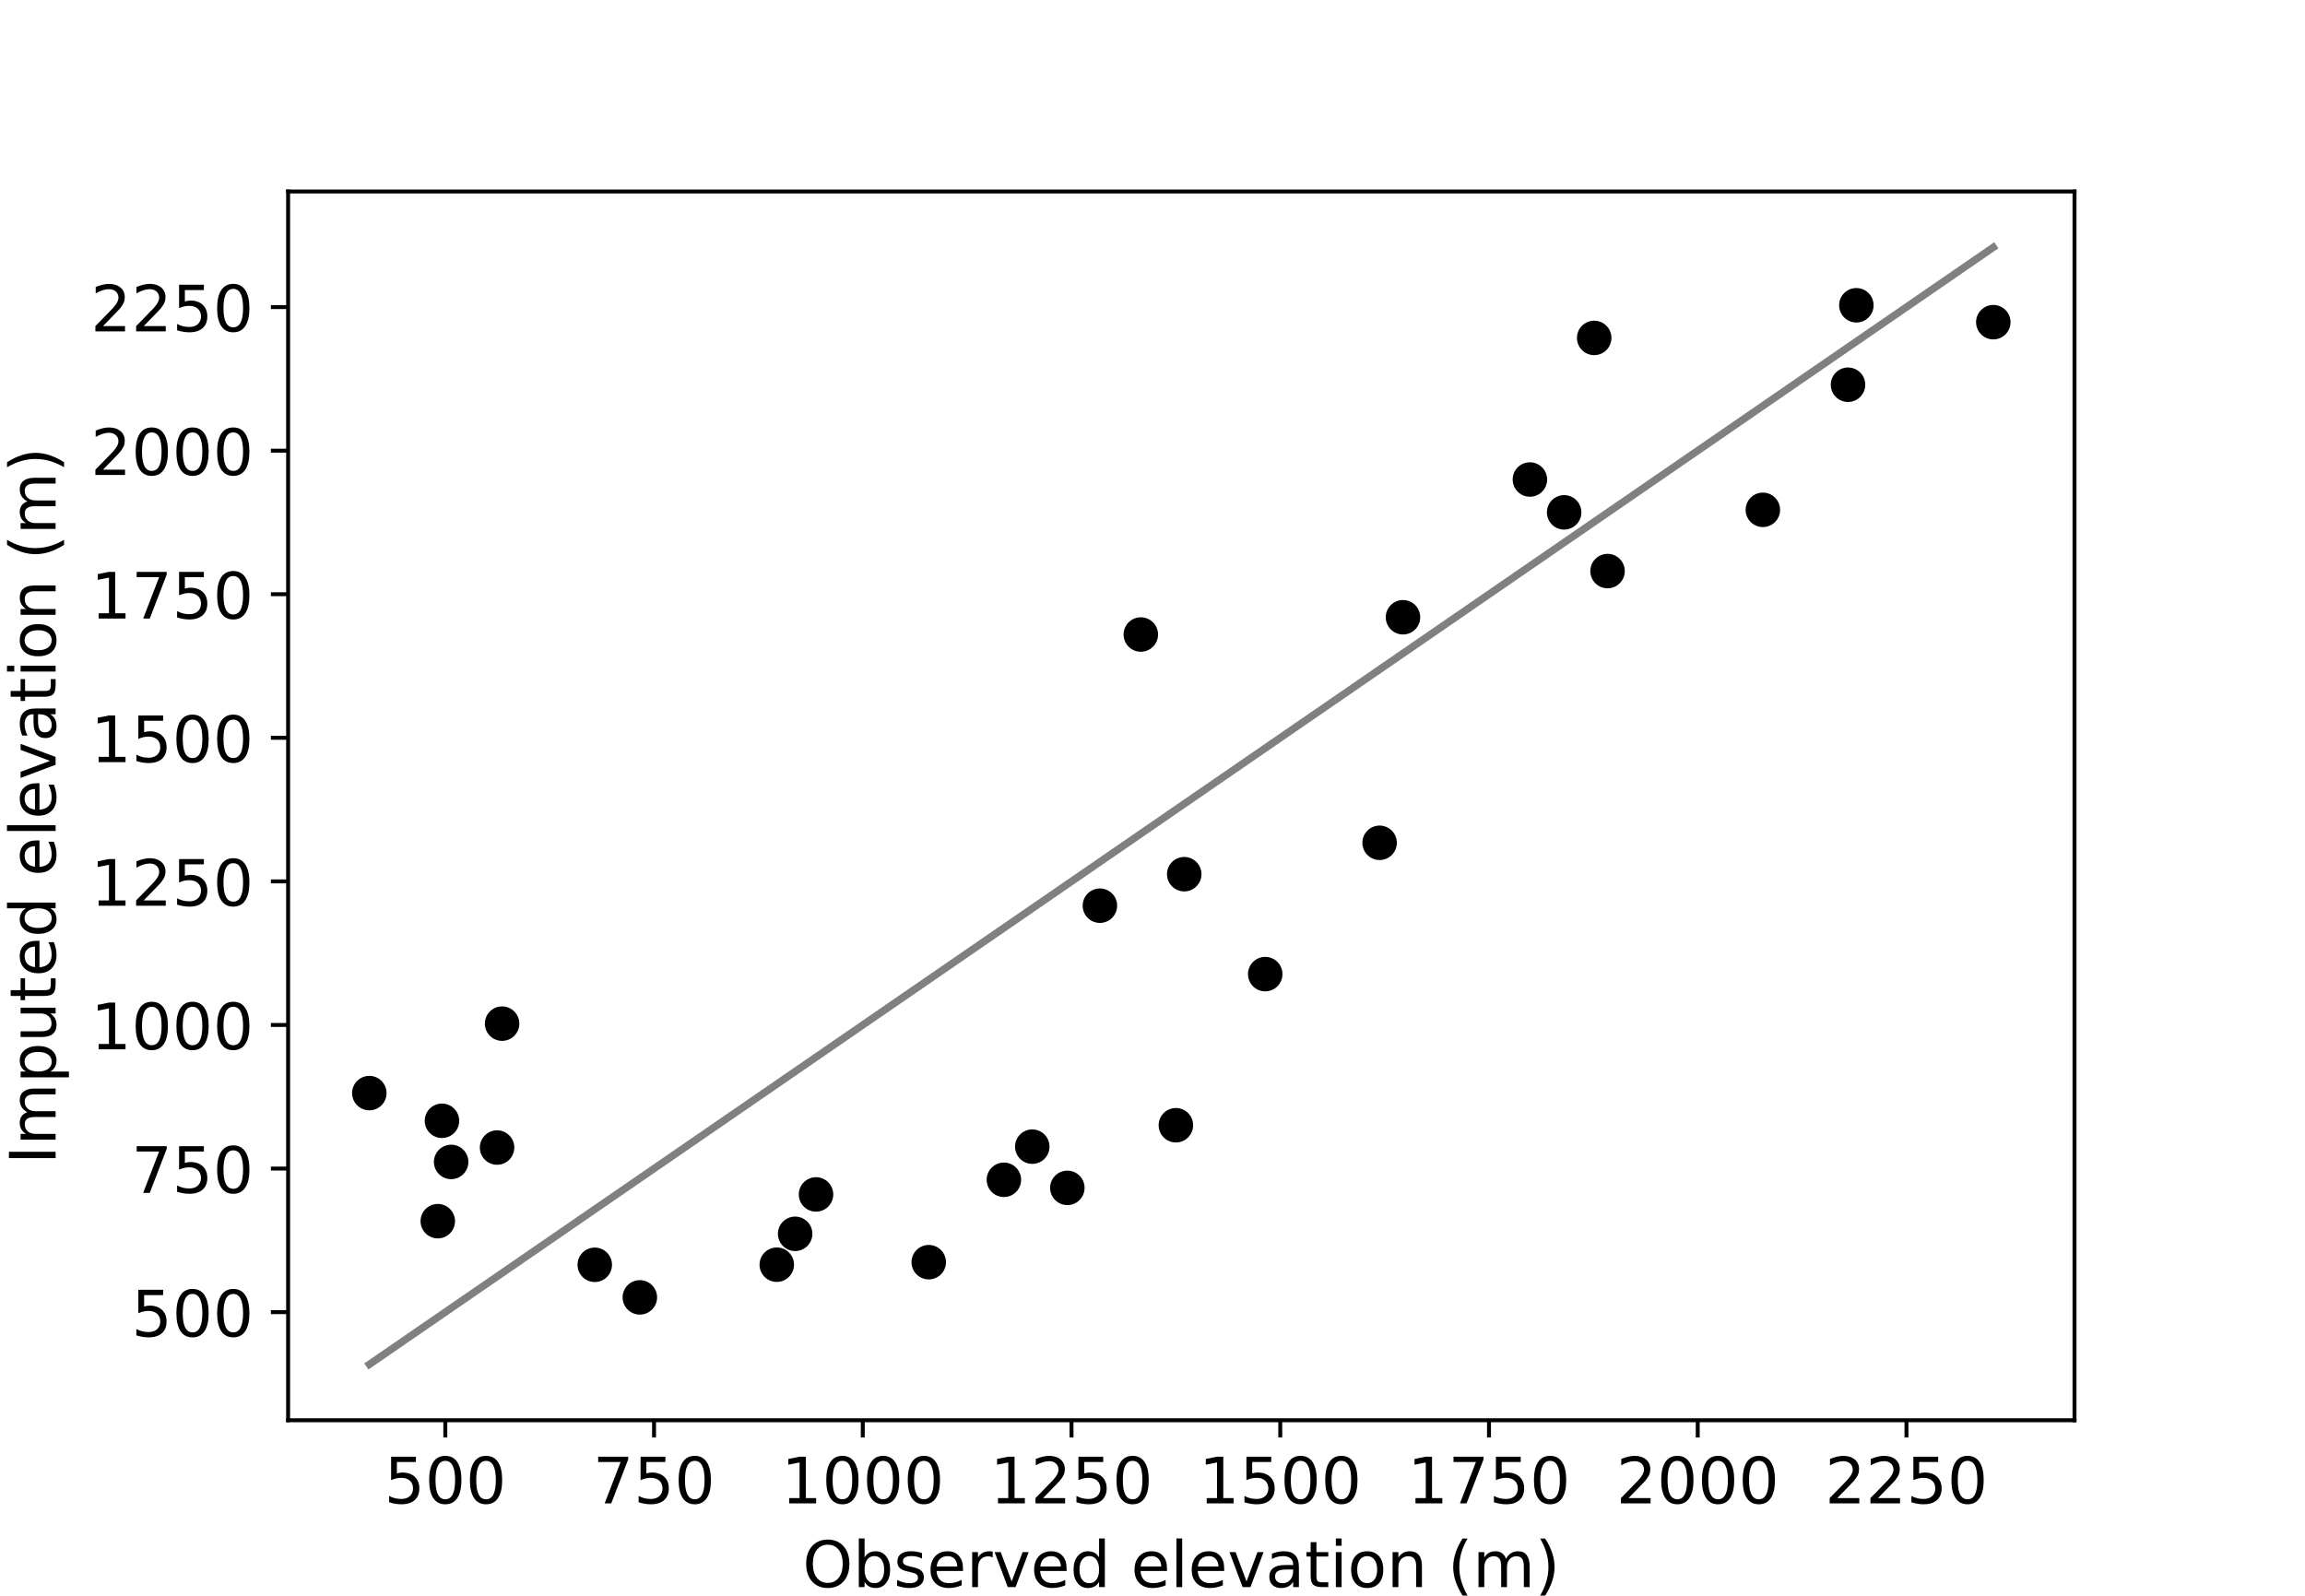
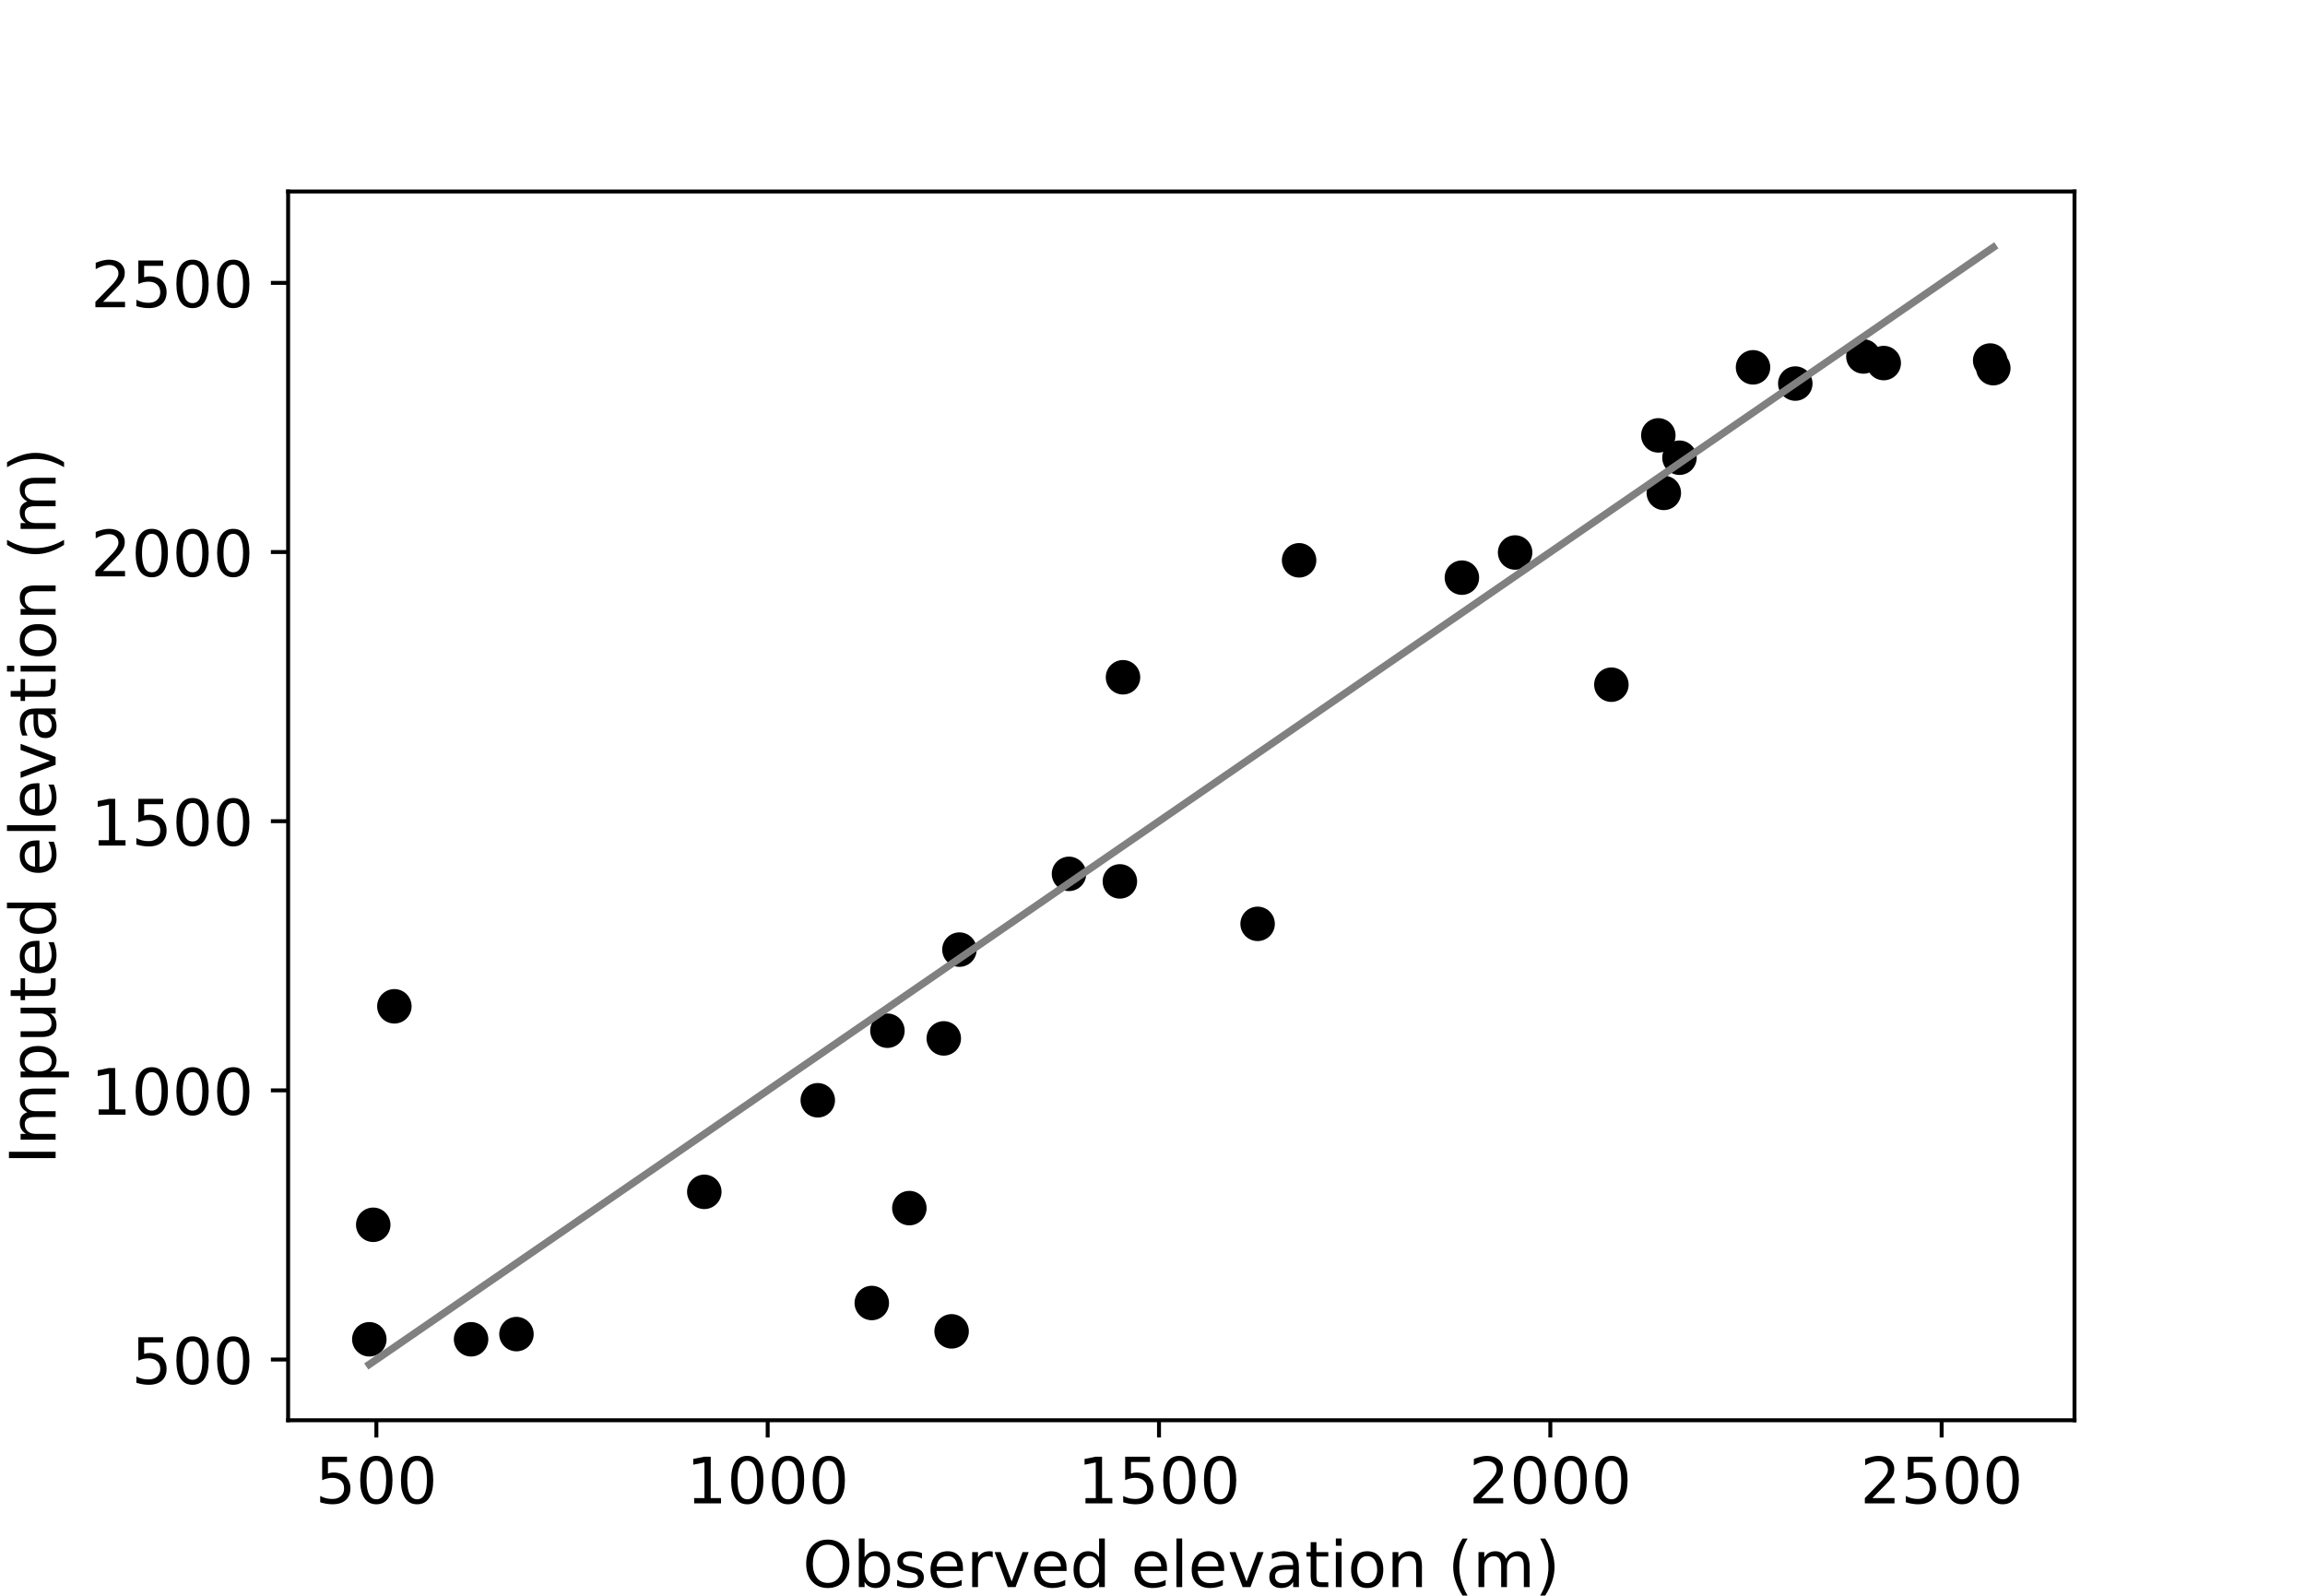
<svg xmlns="http://www.w3.org/2000/svg" xmlns:xlink="http://www.w3.org/1999/xlink" width="468pt" height="324pt" viewBox="0 0 468 324" version="1.1">
  <defs>
    <style type="text/css">*{stroke-linejoin: round; stroke-linecap: butt}</style>
  </defs>
  <g id="figure_1">
    <g id="patch_1">
      <path d="M 0 324  L 468 324  L 468 0  L 0 0  L 0 324  z " style="fill: none" />
    </g>
    <g id="axes_1">
      <g id="patch_2">
        <path d="M 58.5 288.36  L 421.2 288.36  L 421.2 38.88  L 58.5 38.88  L 58.5 288.36  z " style="fill: none" />
      </g>
      <g id="PathCollection_1">
        <defs>
          <path id="m86d39dd5dd" d="M 0 3  C 0.796 3 1.559 2.684 2.121 2.121  C 2.684 1.559 3 0.796 3 0  C 3 -0.796 2.684 -1.559 2.121 -2.121  C 1.559 -2.684 0.796 -3 0 -3  C -0.796 -3 -1.559 -2.684 -2.121 -2.121  C -2.684 -1.559 -3 -0.796 -3 0  C -3 0.796 -2.684 1.559 -2.121 2.121  C -1.559 2.684 -0.796 3 0 3  z " style="stroke: #000000" />
        </defs>
        <g clip-path="url(#p4115d3fcf9)">
-           <use xlink:href="#m86d39dd5dd" x="310.627" y="97.358" style="stroke: #000000" />
-           <use xlink:href="#m86d39dd5dd" x="165.683" y="242.51" style="stroke: #000000" />
-           <use xlink:href="#m86d39dd5dd" x="209.59" y="232.809" style="stroke: #000000" />
-           <use xlink:href="#m86d39dd5dd" x="101.941" y="207.834" style="stroke: #000000" />
-           <use xlink:href="#m86d39dd5dd" x="223.321" y="183.886" style="stroke: #000000" />
-           <use xlink:href="#m86d39dd5dd" x="240.443" y="177.49" style="stroke: #000000" />
-           <use xlink:href="#m86d39dd5dd" x="129.913" y="263.41" style="stroke: #000000" />
-           <use xlink:href="#m86d39dd5dd" x="375.216" y="78.114" style="stroke: #000000" />
-           <use xlink:href="#m86d39dd5dd" x="161.444" y="250.506" style="stroke: #000000" />
-           <use xlink:href="#m86d39dd5dd" x="216.71" y="241.177" style="stroke: #000000" />
-           <use xlink:href="#m86d39dd5dd" x="88.887" y="247.94" style="stroke: #000000" />
-           <use xlink:href="#m86d39dd5dd" x="317.577" y="104.025" style="stroke: #000000" />
-           <use xlink:href="#m86d39dd5dd" x="91.6" y="235.91" style="stroke: #000000" />
-           <use xlink:href="#m86d39dd5dd" x="100.924" y="232.992" style="stroke: #000000" />
-           <use xlink:href="#m86d39dd5dd" x="404.714" y="65.413" style="stroke: #000000" />
-           <use xlink:href="#m86d39dd5dd" x="238.748" y="228.461" style="stroke: #000000" />
-           <use xlink:href="#m86d39dd5dd" x="74.986" y="221.937" style="stroke: #000000" />
-           <use xlink:href="#m86d39dd5dd" x="120.758" y="256.798" style="stroke: #000000" />
-           <use xlink:href="#m86d39dd5dd" x="284.859" y="125.323" style="stroke: #000000" />
-           <use xlink:href="#m86d39dd5dd" x="256.887" y="197.779" style="stroke: #000000" />
-           <use xlink:href="#m86d39dd5dd" x="157.715" y="256.776" style="stroke: #000000" />
-           <use xlink:href="#m86d39dd5dd" x="231.628" y="128.829" style="stroke: #000000" />
-           <use xlink:href="#m86d39dd5dd" x="376.911" y="61.981" style="stroke: #000000" />
-           <use xlink:href="#m86d39dd5dd" x="323.68" y="68.609" style="stroke: #000000" />
-           <use xlink:href="#m86d39dd5dd" x="280.112" y="171.119" style="stroke: #000000" />
-           <use xlink:href="#m86d39dd5dd" x="203.826" y="239.538" style="stroke: #000000" />
-           <use xlink:href="#m86d39dd5dd" x="357.925" y="103.513" style="stroke: #000000" />
-           <use xlink:href="#m86d39dd5dd" x="326.393" y="115.949" style="stroke: #000000" />
-           <use xlink:href="#m86d39dd5dd" x="89.735" y="227.561" style="stroke: #000000" />
-           <use xlink:href="#m86d39dd5dd" x="188.569" y="256.265" style="stroke: #000000" />
+           <use xlink:href="#m86d39dd5dd" x="74.986" y="271.921" style="stroke: #000000" />
+           <use xlink:href="#m86d39dd5dd" x="180.181" y="209.269" style="stroke: #000000" />
+           <use xlink:href="#m86d39dd5dd" x="404.714" y="74.749" style="stroke: #000000" />
+           <use xlink:href="#m86d39dd5dd" x="177.003" y="264.555" style="stroke: #000000" />
+           <use xlink:href="#m86d39dd5dd" x="228.012" y="137.51" style="stroke: #000000" />
+           <use xlink:href="#m86d39dd5dd" x="184.631" y="245.289" style="stroke: #000000" />
+           <use xlink:href="#m86d39dd5dd" x="80.071" y="204.316" style="stroke: #000000" />
+           <use xlink:href="#m86d39dd5dd" x="340.993" y="92.931" style="stroke: #000000" />
+           <use xlink:href="#m86d39dd5dd" x="142.998" y="241.984" style="stroke: #000000" />
+           <use xlink:href="#m86d39dd5dd" x="382.467" y="73.716" style="stroke: #000000" />
+           <use xlink:href="#m86d39dd5dd" x="193.211" y="270.31" style="stroke: #000000" />
+           <use xlink:href="#m86d39dd5dd" x="75.781" y="248.675" style="stroke: #000000" />
+           <use xlink:href="#m86d39dd5dd" x="95.644" y="271.921" style="stroke: #000000" />
+           <use xlink:href="#m86d39dd5dd" x="378.335" y="72.375" style="stroke: #000000" />
+           <use xlink:href="#m86d39dd5dd" x="255.343" y="187.575" style="stroke: #000000" />
+           <use xlink:href="#m86d39dd5dd" x="166.039" y="223.394" style="stroke: #000000" />
+           <use xlink:href="#m86d39dd5dd" x="191.622" y="210.832" style="stroke: #000000" />
+           <use xlink:href="#m86d39dd5dd" x="307.623" y="112.178" style="stroke: #000000" />
+           <use xlink:href="#m86d39dd5dd" x="327.168" y="139.015" style="stroke: #000000" />
+           <use xlink:href="#m86d39dd5dd" x="296.817" y="117.282" style="stroke: #000000" />
+           <use xlink:href="#m86d39dd5dd" x="404.078" y="73.2" style="stroke: #000000" />
+           <use xlink:href="#m86d39dd5dd" x="336.702" y="88.399" style="stroke: #000000" />
+           <use xlink:href="#m86d39dd5dd" x="364.511" y="77.876" style="stroke: #000000" />
+           <use xlink:href="#m86d39dd5dd" x="227.376" y="178.955" style="stroke: #000000" />
+           <use xlink:href="#m86d39dd5dd" x="217.047" y="177.423" style="stroke: #000000" />
+           <use xlink:href="#m86d39dd5dd" x="194.801" y="192.805" style="stroke: #000000" />
+           <use xlink:href="#m86d39dd5dd" x="104.86" y="270.869" style="stroke: #000000" />
+           <use xlink:href="#m86d39dd5dd" x="337.815" y="100.073" style="stroke: #000000" />
+           <use xlink:href="#m86d39dd5dd" x="263.765" y="113.763" style="stroke: #000000" />
+           <use xlink:href="#m86d39dd5dd" x="355.93" y="74.58" style="stroke: #000000" />
        </g>
      </g>
      <g id="matplotlib.axis_1">
        <g id="xtick_1">
          <g id="line2d_1">
            <defs>
              <path id="m7b273e4b13" d="M 0 0  L 0 3.5  " style="stroke: currentColor; stroke-width: 0.8" />
            </defs>
            <g>
-               <use xlink:href="#m7b273e4b13" x="90.413" y="288.36" style="fill: currentColor; stroke: currentColor; stroke-width: 0.8" />
+               <use xlink:href="#m7b273e4b13" x="76.417" y="288.36" style="fill: currentColor; stroke: currentColor; stroke-width: 0.8" />
            </g>
          </g>
          <g id="text_1">
-             <g style="fill: currentColor" transform="translate(78.00632 305.237) scale(0.13 -0.13)">
+             <g style="fill: currentColor" transform="translate(64.00963 305.237) scale(0.13 -0.13)">
              <defs>
                <path id="DejaVuSans-18" d="M 691 4666  L 3169 4666  L 3169 4134  L 1269 4134  L 1269 2991  Q 1406 3038 1543 3061  Q 1681 3084 1819 3084  Q 2600 3084 3056 2656  Q 3513 2228 3513 1497  Q 3513 744 3044 326  Q 2575 -91 1722 -91  Q 1428 -91 1123 -41  Q 819 9 494 109  L 494 744  Q 775 591 1075 516  Q 1375 441 1709 441  Q 2250 441 2565 725  Q 2881 1009 2881 1497  Q 2881 1984 2565 2268  Q 2250 2553 1709 2553  Q 1456 2553 1204 2497  Q 953 2441 691 2322  L 691 4666  z " transform="scale(0.015625)" />
                <path id="DejaVuSans-13" d="M 2034 4250  Q 1547 4250 1301 3770  Q 1056 3291 1056 2328  Q 1056 1369 1301 889  Q 1547 409 2034 409  Q 2525 409 2770 889  Q 3016 1369 3016 2328  Q 3016 3291 2770 3770  Q 2525 4250 2034 4250  z M 2034 4750  Q 2819 4750 3233 4129  Q 3647 3509 3647 2328  Q 3647 1150 3233 529  Q 2819 -91 2034 -91  Q 1250 -91 836 529  Q 422 1150 422 2328  Q 422 3509 836 4129  Q 1250 4750 2034 4750  z " transform="scale(0.015625)" />
              </defs>
              <use xlink:href="#DejaVuSans-18" />
              <use xlink:href="#DejaVuSans-13" transform="translate(63.625 0)" />
              <use xlink:href="#DejaVuSans-13" transform="translate(127.25 0)" />
            </g>
          </g>
        </g>
        <g id="xtick_2">
          <g id="line2d_2">
            <g>
-               <use xlink:href="#m7b273e4b13" x="132.795" y="288.36" style="fill: currentColor; stroke: currentColor; stroke-width: 0.8" />
+               <use xlink:href="#m7b273e4b13" x="155.869" y="288.36" style="fill: currentColor; stroke: currentColor; stroke-width: 0.8" />
            </g>
          </g>
          <g id="text_2">
-             <g style="fill: currentColor" transform="translate(120.3877 305.237) scale(0.13 -0.13)">
-               <defs>
-                 <path id="DejaVuSans-1a" d="M 525 4666  L 3525 4666  L 3525 4397  L 1831 0  L 1172 0  L 2766 4134  L 525 4134  L 525 4666  z " transform="scale(0.015625)" />
-               </defs>
-               <use xlink:href="#DejaVuSans-1a" />
-               <use xlink:href="#DejaVuSans-18" transform="translate(63.625 0)" />
-               <use xlink:href="#DejaVuSans-13" transform="translate(127.25 0)" />
-             </g>
-           </g>
-         </g>
-         <g id="xtick_3">
-           <g id="line2d_3">
-             <g>
-               <use xlink:href="#m7b273e4b13" x="175.176" y="288.36" style="fill: currentColor; stroke: currentColor; stroke-width: 0.8" />
-             </g>
-           </g>
-           <g id="text_3">
-             <g style="fill: currentColor" transform="translate(158.6335 305.237) scale(0.13 -0.13)">
+             <g style="fill: currentColor" transform="translate(139.3264 305.237) scale(0.13 -0.13)">
              <defs>
                <path id="DejaVuSans-14" d="M 794 531  L 1825 531  L 1825 4091  L 703 3866  L 703 4441  L 1819 4666  L 2450 4666  L 2450 531  L 3481 531  L 3481 0  L 794 0  L 794 531  z " transform="scale(0.015625)" />
              </defs>
              <use xlink:href="#DejaVuSans-14" />
              <use xlink:href="#DejaVuSans-13" transform="translate(63.625 0)" />
              <use xlink:href="#DejaVuSans-13" transform="translate(127.25 0)" />
              <use xlink:href="#DejaVuSans-13" transform="translate(190.875 0)" />
            </g>
          </g>
        </g>
+         <g id="xtick_3">
+           <g id="line2d_3">
+             <g>
+               <use xlink:href="#m7b273e4b13" x="235.321" y="288.36" style="fill: currentColor; stroke: currentColor; stroke-width: 0.8" />
+             </g>
+           </g>
+           <g id="text_3">
+             <g style="fill: currentColor" transform="translate(218.7787 305.237) scale(0.13 -0.13)">
+               <use xlink:href="#DejaVuSans-14" />
+               <use xlink:href="#DejaVuSans-18" transform="translate(63.625 0)" />
+               <use xlink:href="#DejaVuSans-13" transform="translate(127.25 0)" />
+               <use xlink:href="#DejaVuSans-13" transform="translate(190.875 0)" />
+             </g>
+           </g>
+         </g>
        <g id="xtick_4">
          <g id="line2d_4">
            <g>
-               <use xlink:href="#m7b273e4b13" x="217.557" y="288.36" style="fill: currentColor; stroke: currentColor; stroke-width: 0.8" />
+               <use xlink:href="#m7b273e4b13" x="314.774" y="288.36" style="fill: currentColor; stroke: currentColor; stroke-width: 0.8" />
            </g>
          </g>
          <g id="text_4">
-             <g style="fill: currentColor" transform="translate(201.0149 305.237) scale(0.13 -0.13)">
+             <g style="fill: currentColor" transform="translate(298.2311 305.237) scale(0.13 -0.13)">
              <defs>
                <path id="DejaVuSans-15" d="M 1228 531  L 3431 531  L 3431 0  L 469 0  L 469 531  Q 828 903 1448 1529  Q 2069 2156 2228 2338  Q 2531 2678 2651 2914  Q 2772 3150 2772 3378  Q 2772 3750 2511 3984  Q 2250 4219 1831 4219  Q 1534 4219 1204 4116  Q 875 4013 500 3803  L 500 4441  Q 881 4594 1212 4672  Q 1544 4750 1819 4750  Q 2544 4750 2975 4387  Q 3406 4025 3406 3419  Q 3406 3131 3298 2873  Q 3191 2616 2906 2266  Q 2828 2175 2409 1742  Q 1991 1309 1228 531  z " transform="scale(0.015625)" />
              </defs>
-               <use xlink:href="#DejaVuSans-14" />
-               <use xlink:href="#DejaVuSans-15" transform="translate(63.625 0)" />
-               <use xlink:href="#DejaVuSans-18" transform="translate(127.25 0)" />
+               <use xlink:href="#DejaVuSans-15" />
+               <use xlink:href="#DejaVuSans-13" transform="translate(63.625 0)" />
+               <use xlink:href="#DejaVuSans-13" transform="translate(127.25 0)" />
              <use xlink:href="#DejaVuSans-13" transform="translate(190.875 0)" />
            </g>
          </g>
        </g>
        <g id="xtick_5">
          <g id="line2d_5">
            <g>
-               <use xlink:href="#m7b273e4b13" x="259.939" y="288.36" style="fill: currentColor; stroke: currentColor; stroke-width: 0.8" />
+               <use xlink:href="#m7b273e4b13" x="394.226" y="288.36" style="fill: currentColor; stroke: currentColor; stroke-width: 0.8" />
            </g>
          </g>
          <g id="text_5">
-             <g style="fill: currentColor" transform="translate(243.3963 305.237) scale(0.13 -0.13)">
-               <use xlink:href="#DejaVuSans-14" />
+             <g style="fill: currentColor" transform="translate(377.6834 305.237) scale(0.13 -0.13)">
+               <use xlink:href="#DejaVuSans-15" />
              <use xlink:href="#DejaVuSans-18" transform="translate(63.625 0)" />
              <use xlink:href="#DejaVuSans-13" transform="translate(127.25 0)" />
              <use xlink:href="#DejaVuSans-13" transform="translate(190.875 0)" />
            </g>
          </g>
        </g>
-         <g id="xtick_6">
-           <g id="line2d_6">
-             <g>
-               <use xlink:href="#m7b273e4b13" x="302.32" y="288.36" style="fill: currentColor; stroke: currentColor; stroke-width: 0.8" />
-             </g>
-           </g>
-           <g id="text_6">
-             <g style="fill: currentColor" transform="translate(285.7777 305.237) scale(0.13 -0.13)">
-               <use xlink:href="#DejaVuSans-14" />
-               <use xlink:href="#DejaVuSans-1a" transform="translate(63.625 0)" />
-               <use xlink:href="#DejaVuSans-18" transform="translate(127.25 0)" />
-               <use xlink:href="#DejaVuSans-13" transform="translate(190.875 0)" />
-             </g>
-           </g>
-         </g>
-         <g id="xtick_7">
-           <g id="line2d_7">
-             <g>
-               <use xlink:href="#m7b273e4b13" x="344.702" y="288.36" style="fill: currentColor; stroke: currentColor; stroke-width: 0.8" />
-             </g>
-           </g>
-           <g id="text_7">
-             <g style="fill: currentColor" transform="translate(328.1591 305.237) scale(0.13 -0.13)">
-               <use xlink:href="#DejaVuSans-15" />
-               <use xlink:href="#DejaVuSans-13" transform="translate(63.625 0)" />
-               <use xlink:href="#DejaVuSans-13" transform="translate(127.25 0)" />
-               <use xlink:href="#DejaVuSans-13" transform="translate(190.875 0)" />
-             </g>
-           </g>
-         </g>
-         <g id="xtick_8">
-           <g id="line2d_8">
-             <g>
-               <use xlink:href="#m7b273e4b13" x="387.083" y="288.36" style="fill: currentColor; stroke: currentColor; stroke-width: 0.8" />
-             </g>
-           </g>
-           <g id="text_8">
-             <g style="fill: currentColor" transform="translate(370.5405 305.237) scale(0.13 -0.13)">
-               <use xlink:href="#DejaVuSans-15" />
-               <use xlink:href="#DejaVuSans-15" transform="translate(63.625 0)" />
-               <use xlink:href="#DejaVuSans-18" transform="translate(127.25 0)" />
-               <use xlink:href="#DejaVuSans-13" transform="translate(190.875 0)" />
-             </g>
-           </g>
-         </g>
-         <g id="text_9">
+         <g id="text_6">
          <g style="fill: currentColor" transform="translate(162.955 322.238) scale(0.13 -0.13)">
            <defs>
              <path id="DejaVuSans-32" d="M 2522 4238  Q 1834 4238 1429 3725  Q 1025 3213 1025 2328  Q 1025 1447 1429 934  Q 1834 422 2522 422  Q 3209 422 3611 934  Q 4013 1447 4013 2328  Q 4013 3213 3611 3725  Q 3209 4238 2522 4238  z M 2522 4750  Q 3503 4750 4090 4092  Q 4678 3434 4678 2328  Q 4678 1225 4090 567  Q 3503 -91 2522 -91  Q 1538 -91 948 565  Q 359 1222 359 2328  Q 359 3434 948 4092  Q 1538 4750 2522 4750  z " transform="scale(0.015625)" />
              <path id="DejaVuSans-45" d="M 3116 1747  Q 3116 2381 2855 2742  Q 2594 3103 2138 3103  Q 1681 3103 1420 2742  Q 1159 2381 1159 1747  Q 1159 1113 1420 752  Q 1681 391 2138 391  Q 2594 391 2855 752  Q 3116 1113 3116 1747  z M 1159 2969  Q 1341 3281 1617 3432  Q 1894 3584 2278 3584  Q 2916 3584 3314 3078  Q 3713 2572 3713 1747  Q 3713 922 3314 415  Q 2916 -91 2278 -91  Q 1894 -91 1617 61  Q 1341 213 1159 525  L 1159 0  L 581 0  L 581 4863  L 1159 4863  L 1159 2969  z " transform="scale(0.015625)" />
              <path id="DejaVuSans-56" d="M 2834 3397  L 2834 2853  Q 2591 2978 2328 3040  Q 2066 3103 1784 3103  Q 1356 3103 1142 2972  Q 928 2841 928 2578  Q 928 2378 1081 2264  Q 1234 2150 1697 2047  L 1894 2003  Q 2506 1872 2764 1633  Q 3022 1394 3022 966  Q 3022 478 2636 193  Q 2250 -91 1575 -91  Q 1294 -91 989 -36  Q 684 19 347 128  L 347 722  Q 666 556 975 473  Q 1284 391 1588 391  Q 1994 391 2212 530  Q 2431 669 2431 922  Q 2431 1156 2273 1281  Q 2116 1406 1581 1522  L 1381 1569  Q 847 1681 609 1914  Q 372 2147 372 2553  Q 372 3047 722 3315  Q 1072 3584 1716 3584  Q 2034 3584 2315 3537  Q 2597 3491 2834 3397  z " transform="scale(0.015625)" />
              <path id="DejaVuSans-48" d="M 3597 1894  L 3597 1613  L 953 1613  Q 991 1019 1311 708  Q 1631 397 2203 397  Q 2534 397 2845 478  Q 3156 559 3463 722  L 3463 178  Q 3153 47 2828 -22  Q 2503 -91 2169 -91  Q 1331 -91 842 396  Q 353 884 353 1716  Q 353 2575 817 3079  Q 1281 3584 2069 3584  Q 2775 3584 3186 3129  Q 3597 2675 3597 1894  z M 3022 2063  Q 3016 2534 2758 2815  Q 2500 3097 2075 3097  Q 1594 3097 1305 2825  Q 1016 2553 972 2059  L 3022 2063  z " transform="scale(0.015625)" />
              <path id="DejaVuSans-55" d="M 2631 2963  Q 2534 3019 2420 3045  Q 2306 3072 2169 3072  Q 1681 3072 1420 2755  Q 1159 2438 1159 1844  L 1159 0  L 581 0  L 581 3500  L 1159 3500  L 1159 2956  Q 1341 3275 1631 3429  Q 1922 3584 2338 3584  Q 2397 3584 2469 3576  Q 2541 3569 2628 3553  L 2631 2963  z " transform="scale(0.015625)" />
              <path id="DejaVuSans-59" d="M 191 3500  L 800 3500  L 1894 563  L 2988 3500  L 3597 3500  L 2284 0  L 1503 0  L 191 3500  z " transform="scale(0.015625)" />
              <path id="DejaVuSans-47" d="M 2906 2969  L 2906 4863  L 3481 4863  L 3481 0  L 2906 0  L 2906 525  Q 2725 213 2448 61  Q 2172 -91 1784 -91  Q 1150 -91 751 415  Q 353 922 353 1747  Q 353 2572 751 3078  Q 1150 3584 1784 3584  Q 2172 3584 2448 3432  Q 2725 3281 2906 2969  z M 947 1747  Q 947 1113 1208 752  Q 1469 391 1925 391  Q 2381 391 2643 752  Q 2906 1113 2906 1747  Q 2906 2381 2643 2742  Q 2381 3103 1925 3103  Q 1469 3103 1208 2742  Q 947 2381 947 1747  z " transform="scale(0.015625)" />
              <path id="DejaVuSans-3" transform="scale(0.015625)" />
              <path id="DejaVuSans-4f" d="M 603 4863  L 1178 4863  L 1178 0  L 603 0  L 603 4863  z " transform="scale(0.015625)" />
              <path id="DejaVuSans-44" d="M 2194 1759  Q 1497 1759 1228 1600  Q 959 1441 959 1056  Q 959 750 1161 570  Q 1363 391 1709 391  Q 2188 391 2477 730  Q 2766 1069 2766 1631  L 2766 1759  L 2194 1759  z M 3341 1997  L 3341 0  L 2766 0  L 2766 531  Q 2569 213 2275 61  Q 1981 -91 1556 -91  Q 1019 -91 701 211  Q 384 513 384 1019  Q 384 1609 779 1909  Q 1175 2209 1959 2209  L 2766 2209  L 2766 2266  Q 2766 2663 2505 2880  Q 2244 3097 1772 3097  Q 1472 3097 1187 3025  Q 903 2953 641 2809  L 641 3341  Q 956 3463 1253 3523  Q 1550 3584 1831 3584  Q 2591 3584 2966 3190  Q 3341 2797 3341 1997  z " transform="scale(0.015625)" />
              <path id="DejaVuSans-57" d="M 1172 4494  L 1172 3500  L 2356 3500  L 2356 3053  L 1172 3053  L 1172 1153  Q 1172 725 1289 603  Q 1406 481 1766 481  L 2356 481  L 2356 0  L 1766 0  Q 1100 0 847 248  Q 594 497 594 1153  L 594 3053  L 172 3053  L 172 3500  L 594 3500  L 594 4494  L 1172 4494  z " transform="scale(0.015625)" />
              <path id="DejaVuSans-4c" d="M 603 3500  L 1178 3500  L 1178 0  L 603 0  L 603 3500  z M 603 4863  L 1178 4863  L 1178 4134  L 603 4134  L 603 4863  z " transform="scale(0.015625)" />
              <path id="DejaVuSans-52" d="M 1959 3097  Q 1497 3097 1228 2736  Q 959 2375 959 1747  Q 959 1119 1226 758  Q 1494 397 1959 397  Q 2419 397 2687 759  Q 2956 1122 2956 1747  Q 2956 2369 2687 2733  Q 2419 3097 1959 3097  z M 1959 3584  Q 2709 3584 3137 3096  Q 3566 2609 3566 1747  Q 3566 888 3137 398  Q 2709 -91 1959 -91  Q 1206 -91 779 398  Q 353 888 353 1747  Q 353 2609 779 3096  Q 1206 3584 1959 3584  z " transform="scale(0.015625)" />
              <path id="DejaVuSans-51" d="M 3513 2113  L 3513 0  L 2938 0  L 2938 2094  Q 2938 2591 2744 2837  Q 2550 3084 2163 3084  Q 1697 3084 1428 2787  Q 1159 2491 1159 1978  L 1159 0  L 581 0  L 581 3500  L 1159 3500  L 1159 2956  Q 1366 3272 1645 3428  Q 1925 3584 2291 3584  Q 2894 3584 3203 3211  Q 3513 2838 3513 2113  z " transform="scale(0.015625)" />
              <path id="DejaVuSans-b" d="M 1984 4856  Q 1566 4138 1362 3434  Q 1159 2731 1159 2009  Q 1159 1288 1364 580  Q 1569 -128 1984 -844  L 1484 -844  Q 1016 -109 783 600  Q 550 1309 550 2009  Q 550 2706 781 3412  Q 1013 4119 1484 4856  L 1984 4856  z " transform="scale(0.015625)" />
              <path id="DejaVuSans-50" d="M 3328 2828  Q 3544 3216 3844 3400  Q 4144 3584 4550 3584  Q 5097 3584 5394 3201  Q 5691 2819 5691 2113  L 5691 0  L 5113 0  L 5113 2094  Q 5113 2597 4934 2840  Q 4756 3084 4391 3084  Q 3944 3084 3684 2787  Q 3425 2491 3425 1978  L 3425 0  L 2847 0  L 2847 2094  Q 2847 2600 2669 2842  Q 2491 3084 2119 3084  Q 1678 3084 1418 2786  Q 1159 2488 1159 1978  L 1159 0  L 581 0  L 581 3500  L 1159 3500  L 1159 2956  Q 1356 3278 1631 3431  Q 1906 3584 2284 3584  Q 2666 3584 2933 3390  Q 3200 3197 3328 2828  z " transform="scale(0.015625)" />
              <path id="DejaVuSans-c" d="M 513 4856  L 1013 4856  Q 1481 4119 1714 3412  Q 1947 2706 1947 2009  Q 1947 1309 1714 600  Q 1481 -109 1013 -844  L 513 -844  Q 928 -128 1133 580  Q 1338 1288 1338 2009  Q 1338 2731 1133 3434  Q 928 4138 513 4856  z " transform="scale(0.015625)" />
            </defs>
            <use xlink:href="#DejaVuSans-32" />
            <use xlink:href="#DejaVuSans-45" transform="translate(78.71875 0)" />
            <use xlink:href="#DejaVuSans-56" transform="translate(142.2031 0)" />
            <use xlink:href="#DejaVuSans-48" transform="translate(194.2969 0)" />
            <use xlink:href="#DejaVuSans-55" transform="translate(255.8281 0)" />
            <use xlink:href="#DejaVuSans-59" transform="translate(296.9375 0)" />
            <use xlink:href="#DejaVuSans-48" transform="translate(356.125 0)" />
            <use xlink:href="#DejaVuSans-47" transform="translate(417.6562 0)" />
            <use xlink:href="#DejaVuSans-3" transform="translate(481.1406 0)" />
            <use xlink:href="#DejaVuSans-48" transform="translate(512.9219 0)" />
            <use xlink:href="#DejaVuSans-4f" transform="translate(574.4531 0)" />
            <use xlink:href="#DejaVuSans-48" transform="translate(602.2344 0)" />
            <use xlink:href="#DejaVuSans-59" transform="translate(663.7656 0)" />
            <use xlink:href="#DejaVuSans-44" transform="translate(722.9531 0)" />
            <use xlink:href="#DejaVuSans-57" transform="translate(784.2344 0)" />
            <use xlink:href="#DejaVuSans-4c" transform="translate(823.4375 0)" />
            <use xlink:href="#DejaVuSans-52" transform="translate(851.2188 0)" />
            <use xlink:href="#DejaVuSans-51" transform="translate(912.4062 0)" />
            <use xlink:href="#DejaVuSans-3" transform="translate(975.7812 0)" />
            <use xlink:href="#DejaVuSans-b" transform="translate(1007.562 0)" />
            <use xlink:href="#DejaVuSans-50" transform="translate(1046.578 0)" />
            <use xlink:href="#DejaVuSans-c" transform="translate(1143.984 0)" />
          </g>
        </g>
      </g>
      <g id="matplotlib.axis_2">
        <g id="ytick_1">
-           <g id="line2d_9">
+           <g id="line2d_6">
            <defs>
              <path id="mc0cdff3a55" d="M 0 0  L -3.5 0  " style="stroke: currentColor; stroke-width: 0.8" />
            </defs>
            <g>
-               <use xlink:href="#mc0cdff3a55" x="58.5" y="266.409" style="fill: currentColor; stroke: currentColor; stroke-width: 0.8" />
-             </g>
-           </g>
-           <g id="text_10">
-             <g style="fill: currentColor" transform="translate(26.68625 271.3473) scale(0.13 -0.13)">
+               <use xlink:href="#mc0cdff3a55" x="58.5" y="276.036" style="fill: currentColor; stroke: currentColor; stroke-width: 0.8" />
+             </g>
+           </g>
+           <g id="text_7">
+             <g style="fill: currentColor" transform="translate(26.68625 280.9748) scale(0.13 -0.13)">
              <use xlink:href="#DejaVuSans-18" />
              <use xlink:href="#DejaVuSans-13" transform="translate(63.625 0)" />
              <use xlink:href="#DejaVuSans-13" transform="translate(127.25 0)" />
            </g>
          </g>
        </g>
        <g id="ytick_2">
-           <g id="line2d_10">
-             <g>
-               <use xlink:href="#mc0cdff3a55" x="58.5" y="237.257" style="fill: currentColor; stroke: currentColor; stroke-width: 0.8" />
-             </g>
-           </g>
-           <g id="text_11">
-             <g style="fill: currentColor" transform="translate(26.68625 242.1956) scale(0.13 -0.13)">
-               <use xlink:href="#DejaVuSans-1a" />
-               <use xlink:href="#DejaVuSans-18" transform="translate(63.625 0)" />
-               <use xlink:href="#DejaVuSans-13" transform="translate(127.25 0)" />
+           <g id="line2d_7">
+             <g>
+               <use xlink:href="#mc0cdff3a55" x="58.5" y="221.386" style="fill: currentColor; stroke: currentColor; stroke-width: 0.8" />
+             </g>
+           </g>
+           <g id="text_8">
+             <g style="fill: currentColor" transform="translate(18.415 226.3242) scale(0.13 -0.13)">
+               <use xlink:href="#DejaVuSans-14" />
+               <use xlink:href="#DejaVuSans-13" transform="translate(63.625 0)" />
+               <use xlink:href="#DejaVuSans-13" transform="translate(127.25 0)" />
+               <use xlink:href="#DejaVuSans-13" transform="translate(190.875 0)" />
            </g>
          </g>
        </g>
        <g id="ytick_3">
-           <g id="line2d_11">
-             <g>
-               <use xlink:href="#mc0cdff3a55" x="58.5" y="208.105" style="fill: currentColor; stroke: currentColor; stroke-width: 0.8" />
-             </g>
-           </g>
-           <g id="text_12">
-             <g style="fill: currentColor" transform="translate(18.415 213.0439) scale(0.13 -0.13)">
-               <use xlink:href="#DejaVuSans-14" />
-               <use xlink:href="#DejaVuSans-13" transform="translate(63.625 0)" />
-               <use xlink:href="#DejaVuSans-13" transform="translate(127.25 0)" />
-               <use xlink:href="#DejaVuSans-13" transform="translate(190.875 0)" />
-             </g>
-           </g>
-         </g>
-         <g id="ytick_4">
-           <g id="line2d_12">
-             <g>
-               <use xlink:href="#mc0cdff3a55" x="58.5" y="178.954" style="fill: currentColor; stroke: currentColor; stroke-width: 0.8" />
-             </g>
-           </g>
-           <g id="text_13">
-             <g style="fill: currentColor" transform="translate(18.415 183.8923) scale(0.13 -0.13)">
-               <use xlink:href="#DejaVuSans-14" />
-               <use xlink:href="#DejaVuSans-15" transform="translate(63.625 0)" />
-               <use xlink:href="#DejaVuSans-18" transform="translate(127.25 0)" />
-               <use xlink:href="#DejaVuSans-13" transform="translate(190.875 0)" />
-             </g>
-           </g>
-         </g>
-         <g id="ytick_5">
-           <g id="line2d_13">
-             <g>
-               <use xlink:href="#mc0cdff3a55" x="58.5" y="149.802" style="fill: currentColor; stroke: currentColor; stroke-width: 0.8" />
-             </g>
-           </g>
-           <g id="text_14">
-             <g style="fill: currentColor" transform="translate(18.415 154.7406) scale(0.13 -0.13)">
+           <g id="line2d_8">
+             <g>
+               <use xlink:href="#mc0cdff3a55" x="58.5" y="166.735" style="fill: currentColor; stroke: currentColor; stroke-width: 0.8" />
+             </g>
+           </g>
+           <g id="text_9">
+             <g style="fill: currentColor" transform="translate(18.415 171.6736) scale(0.13 -0.13)">
              <use xlink:href="#DejaVuSans-14" />
              <use xlink:href="#DejaVuSans-18" transform="translate(63.625 0)" />
              <use xlink:href="#DejaVuSans-13" transform="translate(127.25 0)" />
              <use xlink:href="#DejaVuSans-13" transform="translate(190.875 0)" />
            </g>
          </g>
        </g>
-         <g id="ytick_6">
-           <g id="line2d_14">
-             <g>
-               <use xlink:href="#mc0cdff3a55" x="58.5" y="120.65" style="fill: currentColor; stroke: currentColor; stroke-width: 0.8" />
-             </g>
-           </g>
-           <g id="text_15">
-             <g style="fill: currentColor" transform="translate(18.415 125.5889) scale(0.13 -0.13)">
-               <use xlink:href="#DejaVuSans-14" />
-               <use xlink:href="#DejaVuSans-1a" transform="translate(63.625 0)" />
-               <use xlink:href="#DejaVuSans-18" transform="translate(127.25 0)" />
-               <use xlink:href="#DejaVuSans-13" transform="translate(190.875 0)" />
-             </g>
-           </g>
-         </g>
-         <g id="ytick_7">
-           <g id="line2d_15">
-             <g>
-               <use xlink:href="#mc0cdff3a55" x="58.5" y="91.499" style="fill: currentColor; stroke: currentColor; stroke-width: 0.8" />
-             </g>
-           </g>
-           <g id="text_16">
-             <g style="fill: currentColor" transform="translate(18.415 96.43724) scale(0.13 -0.13)">
+         <g id="ytick_4">
+           <g id="line2d_9">
+             <g>
+               <use xlink:href="#mc0cdff3a55" x="58.5" y="112.084" style="fill: currentColor; stroke: currentColor; stroke-width: 0.8" />
+             </g>
+           </g>
+           <g id="text_10">
+             <g style="fill: currentColor" transform="translate(18.415 117.023) scale(0.13 -0.13)">
              <use xlink:href="#DejaVuSans-15" />
              <use xlink:href="#DejaVuSans-13" transform="translate(63.625 0)" />
              <use xlink:href="#DejaVuSans-13" transform="translate(127.25 0)" />
              <use xlink:href="#DejaVuSans-13" transform="translate(190.875 0)" />
            </g>
          </g>
        </g>
-         <g id="ytick_8">
-           <g id="line2d_16">
-             <g>
-               <use xlink:href="#mc0cdff3a55" x="58.5" y="62.347" style="fill: currentColor; stroke: currentColor; stroke-width: 0.8" />
-             </g>
-           </g>
-           <g id="text_17">
-             <g style="fill: currentColor" transform="translate(18.415 67.28557) scale(0.13 -0.13)">
+         <g id="ytick_5">
+           <g id="line2d_10">
+             <g>
+               <use xlink:href="#mc0cdff3a55" x="58.5" y="57.434" style="fill: currentColor; stroke: currentColor; stroke-width: 0.8" />
+             </g>
+           </g>
+           <g id="text_11">
+             <g style="fill: currentColor" transform="translate(18.415 62.37236) scale(0.13 -0.13)">
              <use xlink:href="#DejaVuSans-15" />
-               <use xlink:href="#DejaVuSans-15" transform="translate(63.625 0)" />
-               <use xlink:href="#DejaVuSans-18" transform="translate(127.25 0)" />
-               <use xlink:href="#DejaVuSans-13" transform="translate(190.875 0)" />
-             </g>
-           </g>
-         </g>
-         <g id="text_18">
+               <use xlink:href="#DejaVuSans-18" transform="translate(63.625 0)" />
+               <use xlink:href="#DejaVuSans-13" transform="translate(127.25 0)" />
+               <use xlink:href="#DejaVuSans-13" transform="translate(190.875 0)" />
+             </g>
+           </g>
+         </g>
+         <g id="text_12">
          <g style="fill: currentColor" transform="translate(11.29195 236.4098) rotate(-90) scale(0.13 -0.13)">
            <defs>
              <path id="DejaVuSans-2c" d="M 628 4666  L 1259 4666  L 1259 0  L 628 0  L 628 4666  z " transform="scale(0.015625)" />
              <path id="DejaVuSans-53" d="M 1159 525  L 1159 -1331  L 581 -1331  L 581 3500  L 1159 3500  L 1159 2969  Q 1341 3281 1617 3432  Q 1894 3584 2278 3584  Q 2916 3584 3314 3078  Q 3713 2572 3713 1747  Q 3713 922 3314 415  Q 2916 -91 2278 -91  Q 1894 -91 1617 61  Q 1341 213 1159 525  z M 3116 1747  Q 3116 2381 2855 2742  Q 2594 3103 2138 3103  Q 1681 3103 1420 2742  Q 1159 2381 1159 1747  Q 1159 1113 1420 752  Q 1681 391 2138 391  Q 2594 391 2855 752  Q 3116 1113 3116 1747  z " transform="scale(0.015625)" />
              <path id="DejaVuSans-58" d="M 544 1381  L 544 3500  L 1119 3500  L 1119 1403  Q 1119 906 1312 657  Q 1506 409 1894 409  Q 2359 409 2629 706  Q 2900 1003 2900 1516  L 2900 3500  L 3475 3500  L 3475 0  L 2900 0  L 2900 538  Q 2691 219 2414 64  Q 2138 -91 1772 -91  Q 1169 -91 856 284  Q 544 659 544 1381  z M 1991 3584  L 1991 3584  z " transform="scale(0.015625)" />
            </defs>
            <use xlink:href="#DejaVuSans-2c" />
            <use xlink:href="#DejaVuSans-50" transform="translate(29.5 0)" />
            <use xlink:href="#DejaVuSans-53" transform="translate(126.9062 0)" />
            <use xlink:href="#DejaVuSans-58" transform="translate(190.3906 0)" />
            <use xlink:href="#DejaVuSans-57" transform="translate(253.7656 0)" />
            <use xlink:href="#DejaVuSans-48" transform="translate(292.9688 0)" />
            <use xlink:href="#DejaVuSans-47" transform="translate(354.5 0)" />
            <use xlink:href="#DejaVuSans-3" transform="translate(417.9844 0)" />
            <use xlink:href="#DejaVuSans-48" transform="translate(449.7656 0)" />
            <use xlink:href="#DejaVuSans-4f" transform="translate(511.2969 0)" />
            <use xlink:href="#DejaVuSans-48" transform="translate(539.0781 0)" />
            <use xlink:href="#DejaVuSans-59" transform="translate(600.6094 0)" />
            <use xlink:href="#DejaVuSans-44" transform="translate(659.7969 0)" />
            <use xlink:href="#DejaVuSans-57" transform="translate(721.0781 0)" />
            <use xlink:href="#DejaVuSans-4c" transform="translate(760.2812 0)" />
            <use xlink:href="#DejaVuSans-52" transform="translate(788.0625 0)" />
            <use xlink:href="#DejaVuSans-51" transform="translate(849.25 0)" />
            <use xlink:href="#DejaVuSans-3" transform="translate(912.625 0)" />
            <use xlink:href="#DejaVuSans-b" transform="translate(944.4062 0)" />
            <use xlink:href="#DejaVuSans-50" transform="translate(983.4219 0)" />
            <use xlink:href="#DejaVuSans-c" transform="translate(1080.828 0)" />
          </g>
        </g>
      </g>
-       <g id="line2d_17">
+       <g id="line2d_11">
        <path d="M 74.986 277.02  L 404.714 50.22  " clip-path="url(#p4115d3fcf9)" style="fill: none; stroke: #808080; stroke-width: 1.5; stroke-linecap: square" />
      </g>
      <g id="patch_3">
        <path d="M 58.5 288.36  L 58.5 38.88  " style="fill: none; stroke: currentColor; stroke-width: 0.8; stroke-linejoin: miter; stroke-linecap: square" />
      </g>
      <g id="patch_4">
        <path d="M 421.2 288.36  L 421.2 38.88  " style="fill: none; stroke: currentColor; stroke-width: 0.8; stroke-linejoin: miter; stroke-linecap: square" />
      </g>
      <g id="patch_5">
        <path d="M 58.5 288.36  L 421.2 288.36  " style="fill: none; stroke: currentColor; stroke-width: 0.8; stroke-linejoin: miter; stroke-linecap: square" />
      </g>
      <g id="patch_6">
        <path d="M 58.5 38.88  L 421.2 38.88  " style="fill: none; stroke: currentColor; stroke-width: 0.8; stroke-linejoin: miter; stroke-linecap: square" />
      </g>
    </g>
  </g>
  <defs>
    <clipPath id="p4115d3fcf9">
      <rect x="58.5" y="38.88" width="362.7" height="249.48" />
    </clipPath>
  </defs>
</svg>
